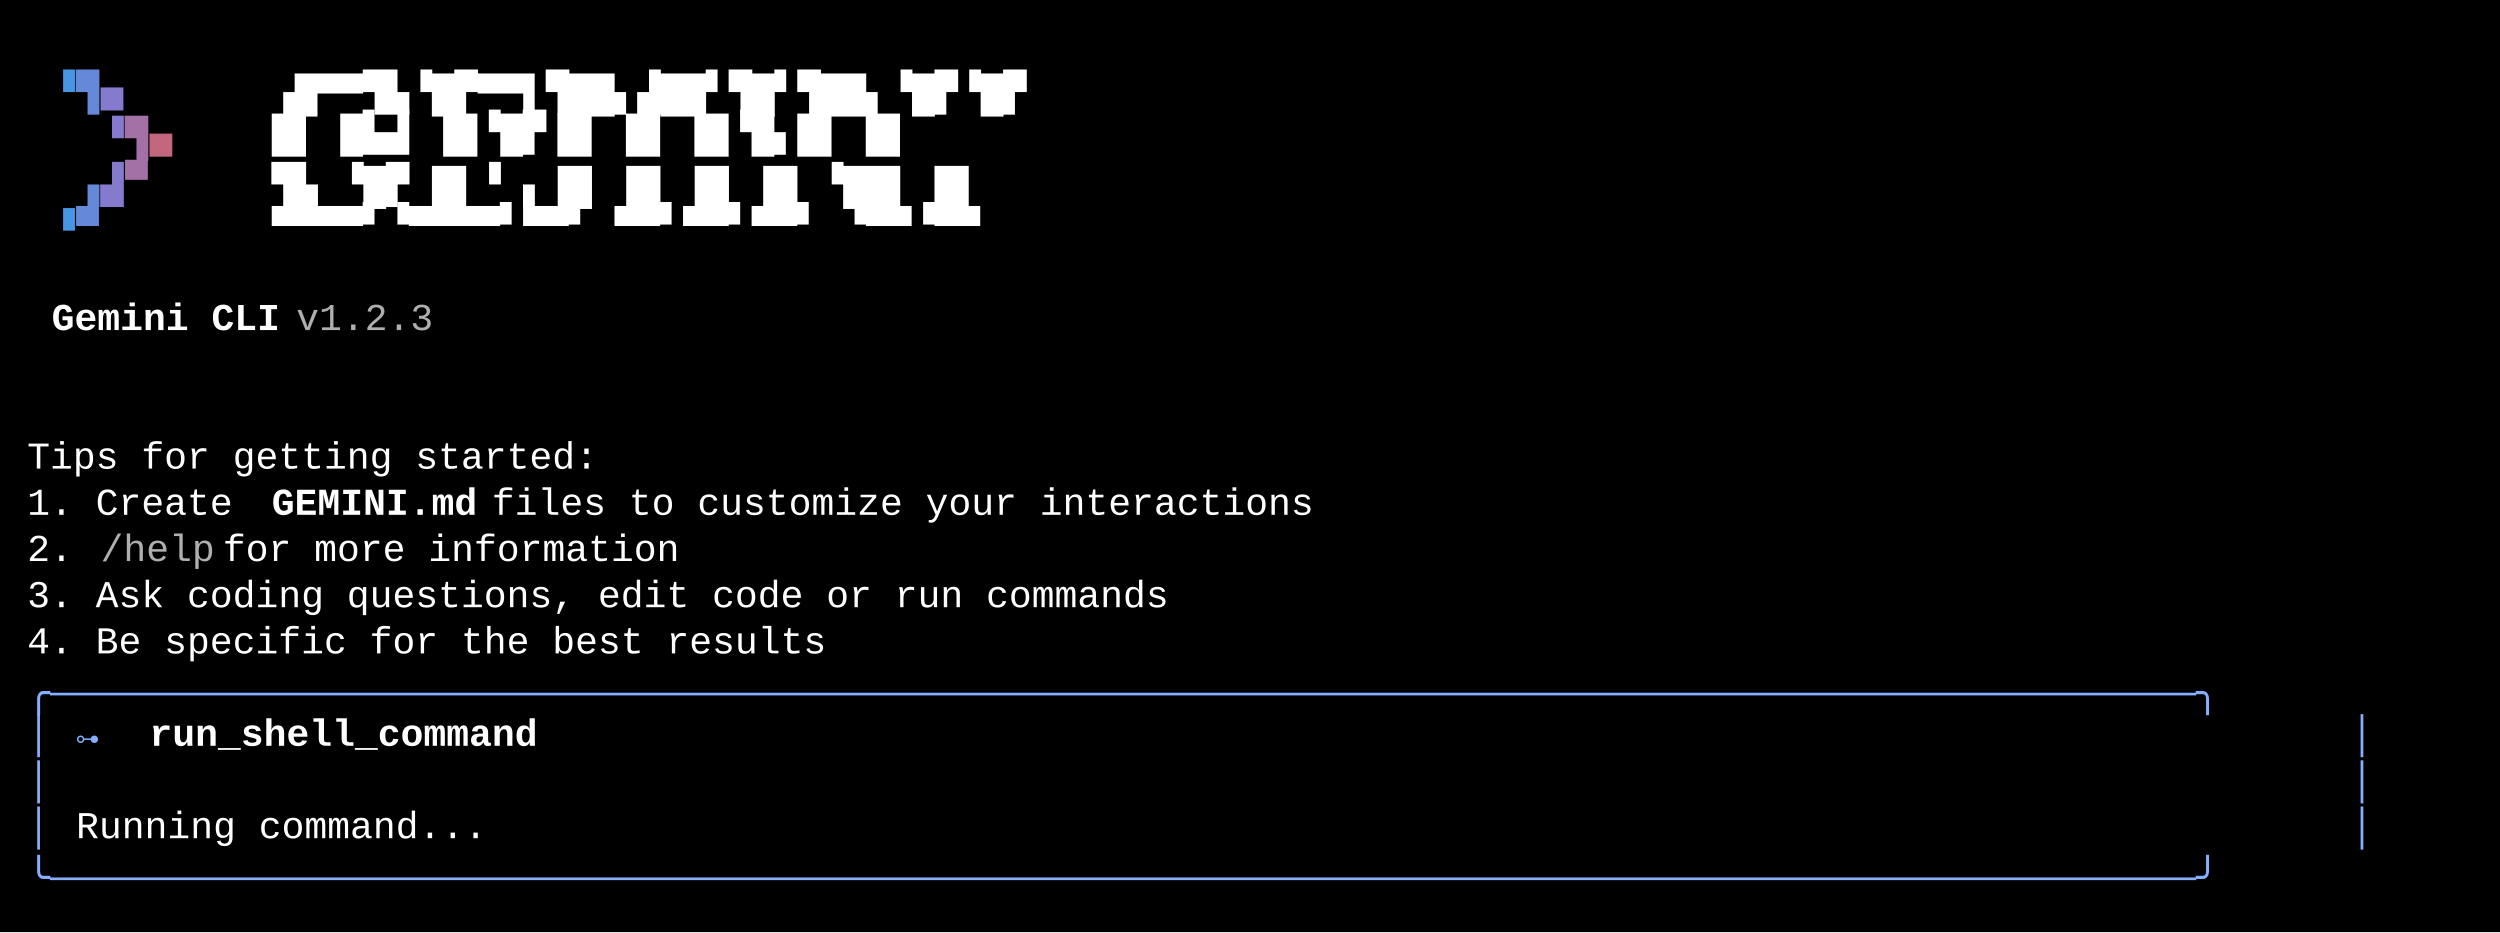
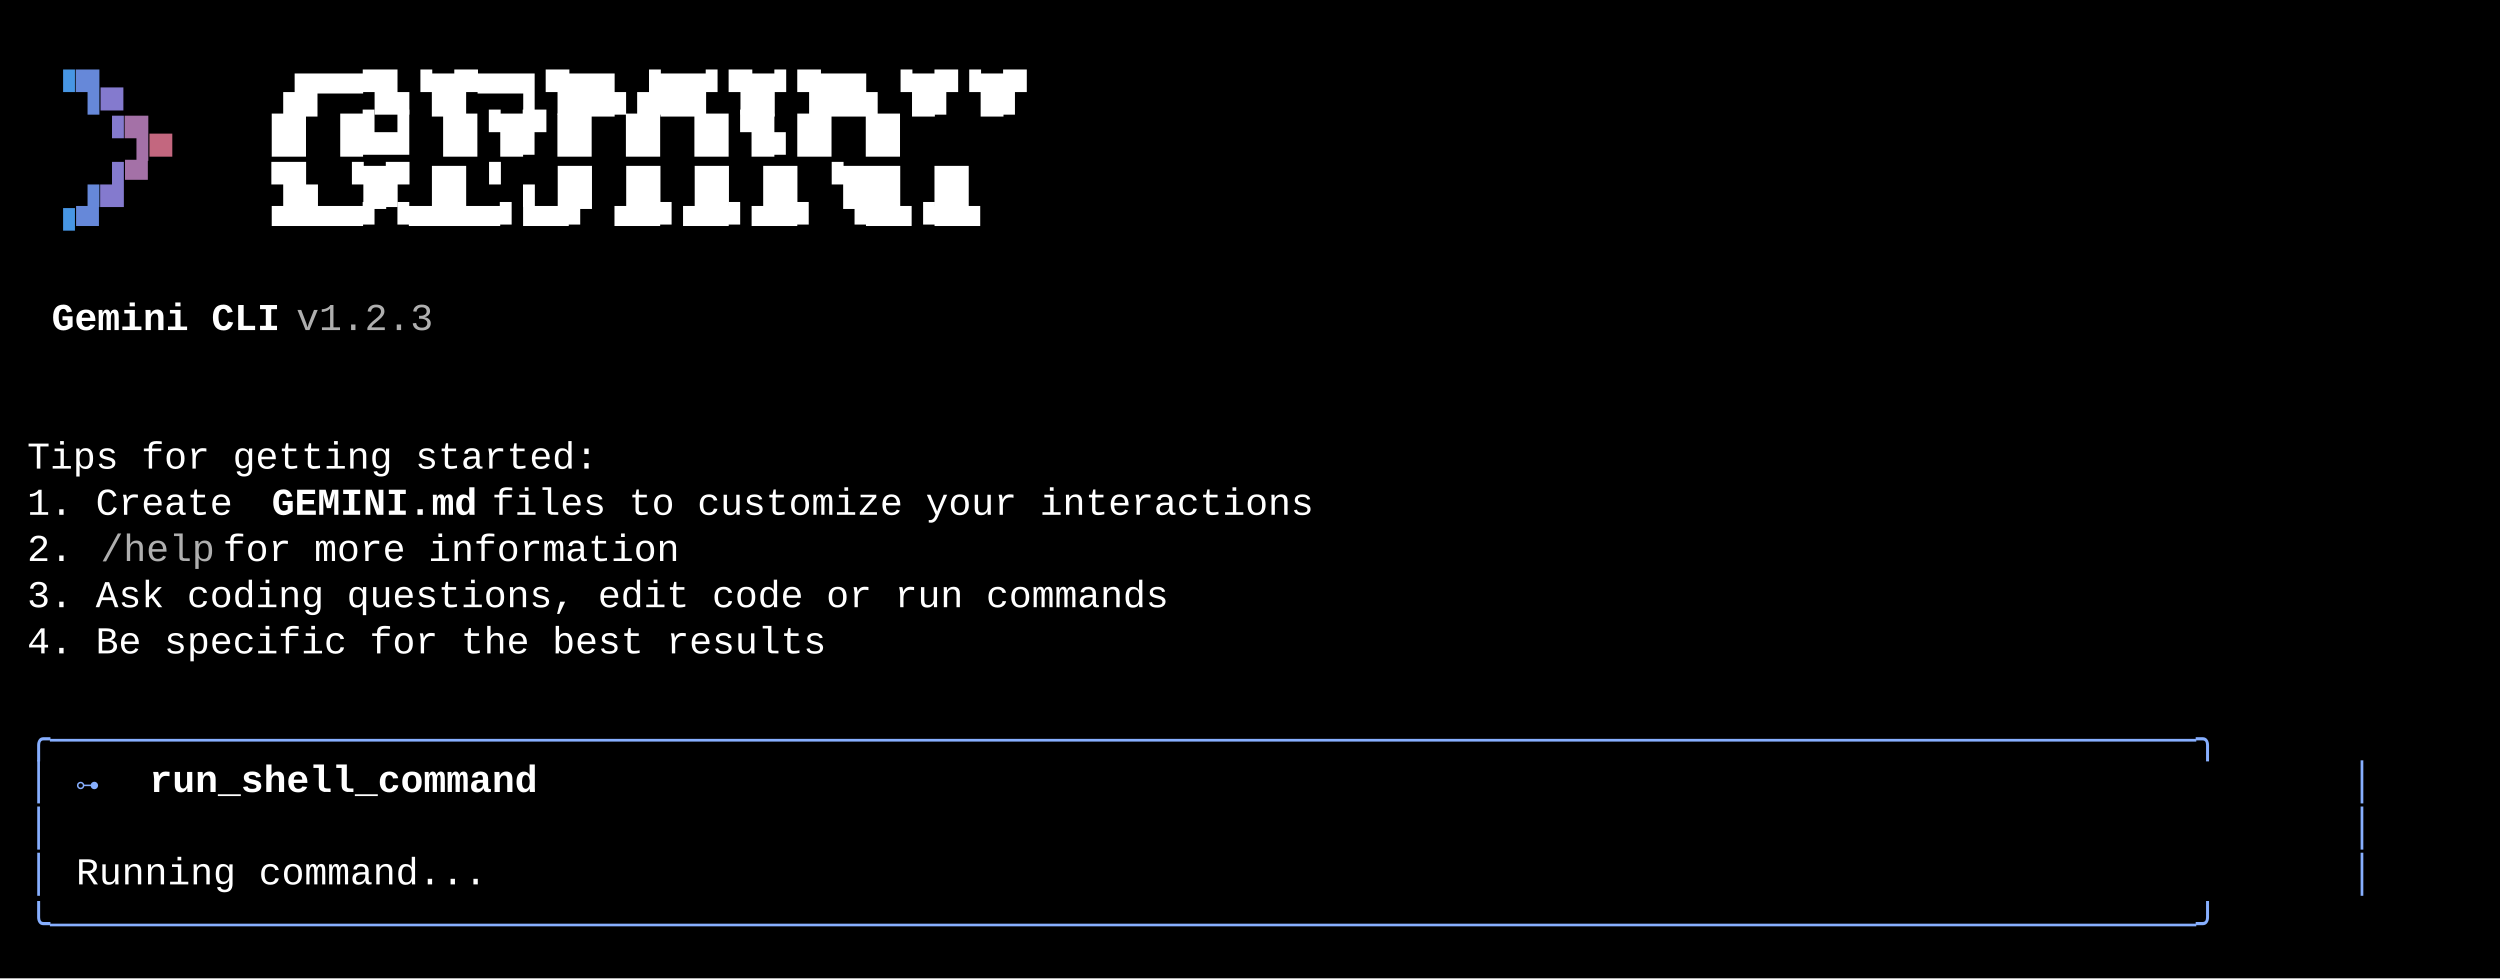
- <svg xmlns="http://www.w3.org/2000/svg" width="920" height="343" viewBox="0 0 920 343">
+ <svg xmlns="http://www.w3.org/2000/svg" width="920" height="360" viewBox="0 0 920 360">
  <style>
    text { font-family: Consolas, "Courier New", monospace; font-size: 14px; dominant-baseline: text-before-edge; white-space: pre; }
  </style>
-   <rect width="920" height="343" fill="#000000" />
+   <rect width="920" height="360" fill="#000000" />
  <g transform="translate(10, 10)">
    <text x="9" y="19" fill="#4796e4" textLength="9" lengthAdjust="spacingAndGlyphs">▝</text>
    <text x="18" y="19" fill="#6688d9" textLength="9" lengthAdjust="spacingAndGlyphs">▜</text>
    <text x="27" y="19" fill="#847ace" textLength="9" lengthAdjust="spacingAndGlyphs">▄</text>
    <text x="90" y="19" fill="#ffffff" textLength="297" lengthAdjust="spacingAndGlyphs">▗█▀▀▜▙▝█▛▀▀▌▜██▖▟██▘▜█▘▜██▖▝█▛▝█▛</text>
    <text x="27" y="36" fill="#847ace" textLength="9" lengthAdjust="spacingAndGlyphs">▝</text>
    <text x="36" y="36" fill="#a471a7" textLength="9" lengthAdjust="spacingAndGlyphs">▜</text>
    <text x="45" y="36" fill="#c3677f" textLength="9" lengthAdjust="spacingAndGlyphs">▄</text>
    <text x="90" y="36" fill="#ffffff" textLength="297" lengthAdjust="spacingAndGlyphs">█▌     █▙▟  ▐█▝█▛▐█ ▐█ ▐█▝█▖█▌ █▌</text>
    <text x="18" y="53" fill="#6688d9" textLength="9" lengthAdjust="spacingAndGlyphs">▗</text>
    <text x="27" y="53" fill="#847ace" textLength="9" lengthAdjust="spacingAndGlyphs">▟</text>
    <text x="36" y="53" fill="#a471a7" textLength="9" lengthAdjust="spacingAndGlyphs">▀</text>
    <text x="90" y="53" fill="#ffffff" textLength="297" lengthAdjust="spacingAndGlyphs">▜▙ ▝█▛ █▌▝ ▖▐█   ▐█ ▐█ ▐█ ▝██▌ █▌</text>
    <text x="9" y="70" fill="#4796e4" textLength="9" lengthAdjust="spacingAndGlyphs">▝</text>
    <text x="18" y="70" fill="#6688d9" textLength="9" lengthAdjust="spacingAndGlyphs">▀</text>
    <text x="90" y="70" fill="#ffffff" textLength="297" lengthAdjust="spacingAndGlyphs"> ▀▀▀▀▘▝▀▀▀▀▘▀▀▘  ▀▀▘▀▀▘▀▀▘ ▝▀▀▝▀▀</text>
    <text x="9" y="104" fill="#ffffff" textLength="90" lengthAdjust="spacingAndGlyphs" font-weight="bold">Gemini CLI</text>
    <text x="99" y="104" fill="#afafaf" textLength="63" lengthAdjust="spacingAndGlyphs"> v1.2.3</text>
    <text x="0" y="155" fill="#ffffff" textLength="225" lengthAdjust="spacingAndGlyphs">Tips for getting started:</text>
    <text x="0" y="172" fill="#ffffff" textLength="90" lengthAdjust="spacingAndGlyphs">1. Create </text>
    <text x="90" y="172" fill="#ffffff" textLength="81" lengthAdjust="spacingAndGlyphs" font-weight="bold">GEMINI.md</text>
    <text x="171" y="172" fill="#ffffff" textLength="333" lengthAdjust="spacingAndGlyphs"> files to customize your interactions</text>
    <text x="0" y="189" fill="#ffffff" textLength="27" lengthAdjust="spacingAndGlyphs">2. </text>
    <text x="27" y="189" fill="#afafaf" textLength="45" lengthAdjust="spacingAndGlyphs">/help</text>
    <text x="72" y="189" fill="#ffffff" textLength="189" lengthAdjust="spacingAndGlyphs"> for more information</text>
    <text x="0" y="206" fill="#ffffff" textLength="450" lengthAdjust="spacingAndGlyphs">3. Ask coding questions, edit code or run commands</text>
    <text x="0" y="223" fill="#ffffff" textLength="315" lengthAdjust="spacingAndGlyphs">4. Be specific for the best results</text>
-     <text x="0" y="240" fill="#87afff" textLength="864" lengthAdjust="spacingAndGlyphs">╭──────────────────────────────────────────────────────────────────────────────────────────────╮</text>
-     <text x="0" y="257" fill="#87afff" textLength="9" lengthAdjust="spacingAndGlyphs">│</text>
-     <text x="18" y="257" fill="#87afff" textLength="9" lengthAdjust="spacingAndGlyphs">⊶</text>
-     <text x="45" y="257" fill="#ffffff" textLength="153" lengthAdjust="spacingAndGlyphs" font-weight="bold">run_shell_command</text>
-     <text x="855" y="257" fill="#87afff" textLength="9" lengthAdjust="spacingAndGlyphs">│</text>
+     <text x="0" y="257" fill="#87afff" textLength="864" lengthAdjust="spacingAndGlyphs">╭──────────────────────────────────────────────────────────────────────────────────────────────╮</text>
    <text x="0" y="274" fill="#87afff" textLength="9" lengthAdjust="spacingAndGlyphs">│</text>
+     <text x="18" y="274" fill="#87afff" textLength="9" lengthAdjust="spacingAndGlyphs">⊶</text>
+     <text x="45" y="274" fill="#ffffff" textLength="153" lengthAdjust="spacingAndGlyphs" font-weight="bold">run_shell_command</text>
    <text x="855" y="274" fill="#87afff" textLength="9" lengthAdjust="spacingAndGlyphs">│</text>
    <text x="0" y="291" fill="#87afff" textLength="9" lengthAdjust="spacingAndGlyphs">│</text>
-     <text x="18" y="291" fill="#ffffff" textLength="162" lengthAdjust="spacingAndGlyphs">Running command...</text>
    <text x="855" y="291" fill="#87afff" textLength="9" lengthAdjust="spacingAndGlyphs">│</text>
-     <text x="0" y="308" fill="#87afff" textLength="864" lengthAdjust="spacingAndGlyphs">╰──────────────────────────────────────────────────────────────────────────────────────────────╯</text>
+     <text x="0" y="308" fill="#87afff" textLength="9" lengthAdjust="spacingAndGlyphs">│</text>
+     <text x="18" y="308" fill="#ffffff" textLength="162" lengthAdjust="spacingAndGlyphs">Running command...</text>
+     <text x="855" y="308" fill="#87afff" textLength="9" lengthAdjust="spacingAndGlyphs">│</text>
+     <text x="0" y="325" fill="#87afff" textLength="864" lengthAdjust="spacingAndGlyphs">╰──────────────────────────────────────────────────────────────────────────────────────────────╯</text>
  </g>
</svg>
